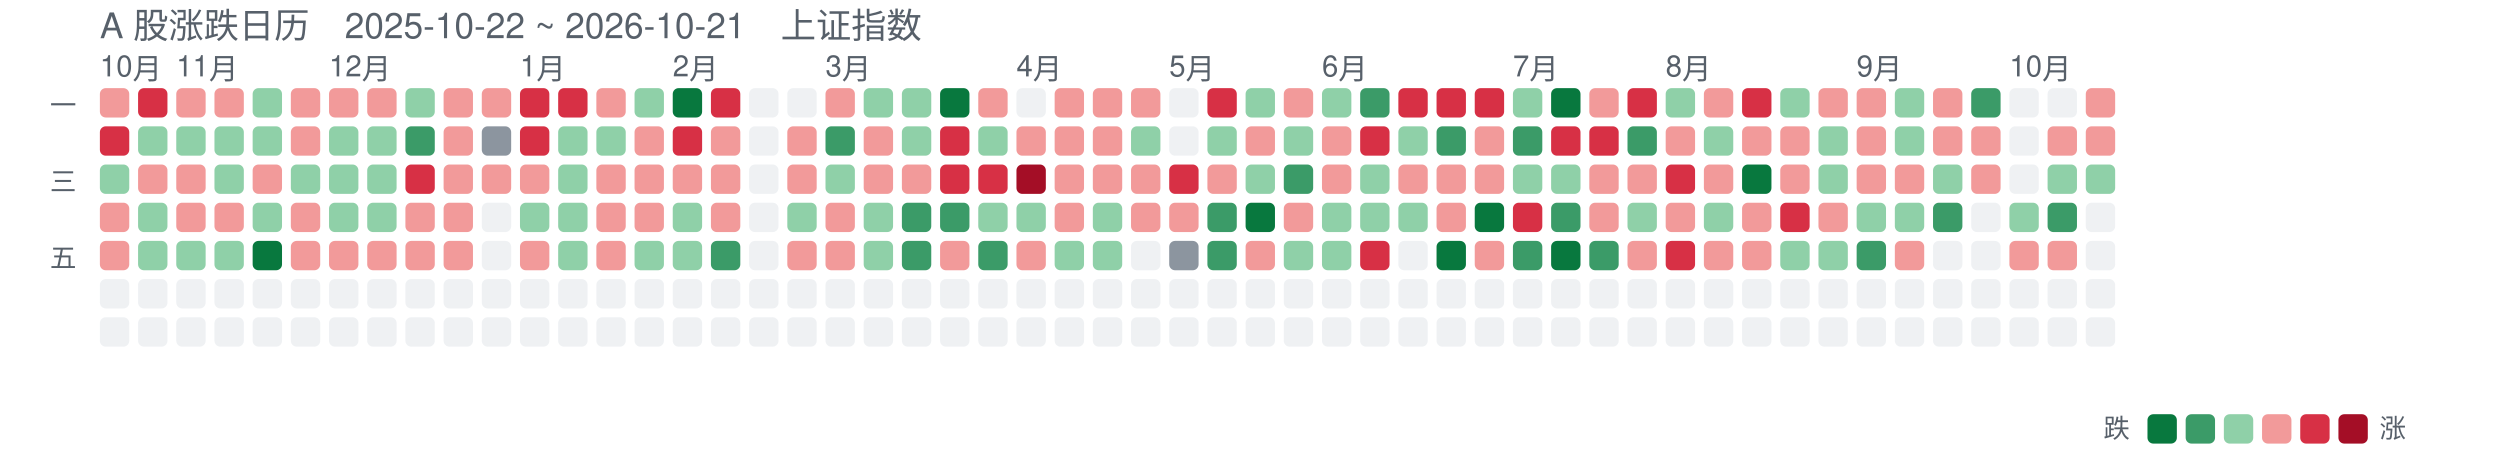
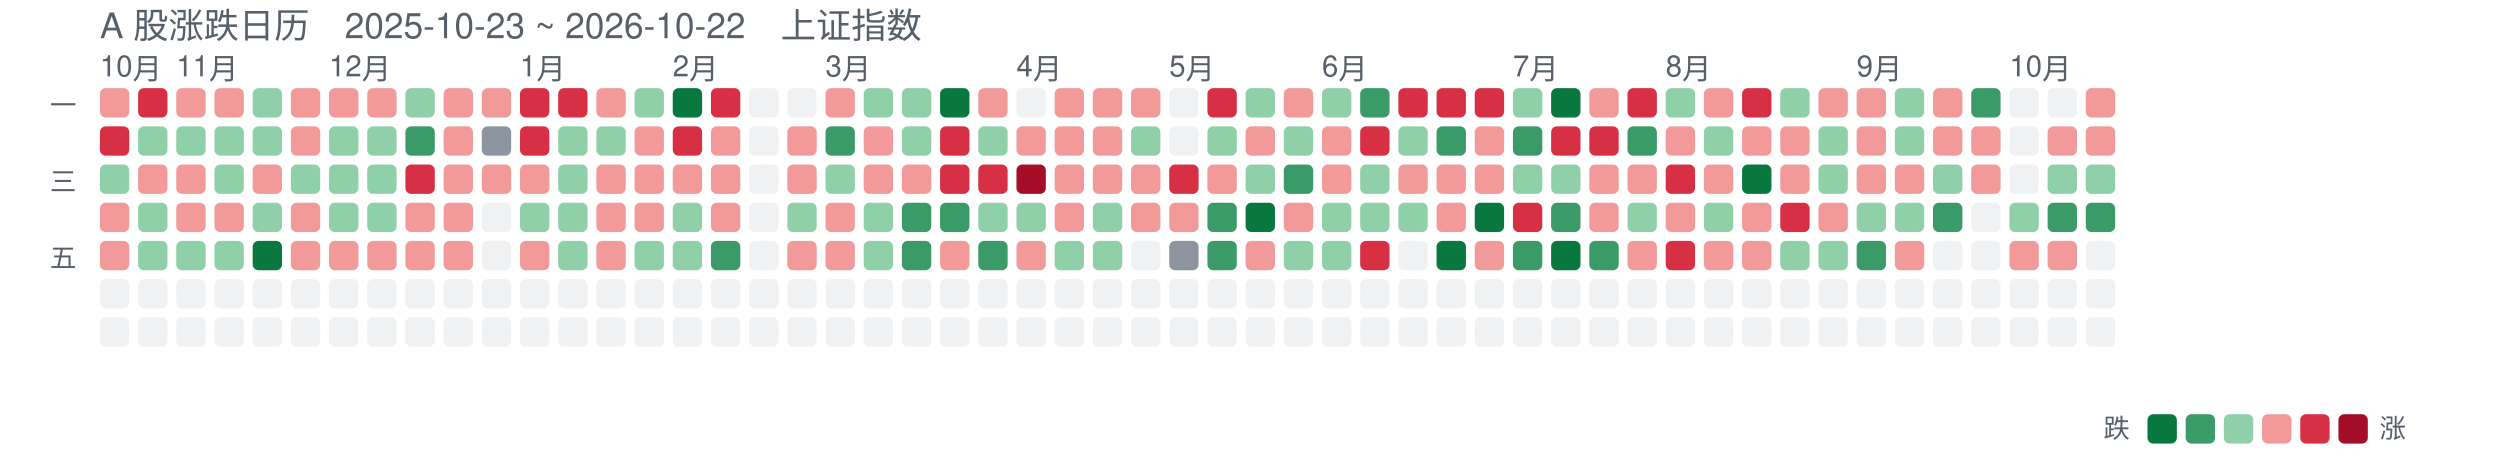
<svg xmlns="http://www.w3.org/2000/svg" width="851" height="159" viewBox="0 0 851 159" font-family="-apple-system,Segoe UI,Helvetica,Arial,sans-serif">
-   <text x="34" y="13" font-size="12" fill="#57606a">A 股涨跌日历　2025-10-22 ~ 2026-10-21　上证指数</text>
+   <text x="34" y="13" font-size="12" fill="#57606a">A 股涨跌日历　2025-10-23 ~ 2026-10-22　上证指数</text>
  <text x="34" y="26" font-size="10" fill="#57606a">10月</text>
  <text x="60" y="26" font-size="10" fill="#57606a">11月</text>
  <text x="112" y="26" font-size="10" fill="#57606a">12月</text>
  <text x="177" y="26" font-size="10" fill="#57606a">1月</text>
  <text x="229" y="26" font-size="10" fill="#57606a">2月</text>
  <text x="281" y="26" font-size="10" fill="#57606a">3月</text>
  <text x="346" y="26" font-size="10" fill="#57606a">4月</text>
  <text x="398" y="26" font-size="10" fill="#57606a">5月</text>
  <text x="450" y="26" font-size="10" fill="#57606a">6月</text>
  <text x="515" y="26" font-size="10" fill="#57606a">7月</text>
  <text x="567" y="26" font-size="10" fill="#57606a">8月</text>
  <text x="632" y="26" font-size="10" fill="#57606a">9月</text>
  <text x="684" y="26" font-size="10" fill="#57606a">10月</text>
  <text x="26" y="39" font-size="9" fill="#57606a" text-anchor="end">一</text>
  <text x="26" y="65" font-size="9" fill="#57606a" text-anchor="end">三</text>
  <text x="26" y="91" font-size="9" fill="#57606a" text-anchor="end">五</text>
  <rect x="34" y="30" width="10" height="10" rx="2" fill="#f29a9a" opacity="1" />
  <rect x="34" y="43" width="10" height="10" rx="2" fill="#d73045" opacity="1" />
  <rect x="34" y="56" width="10" height="10" rx="2" fill="#8fd0a8" opacity="1" />
  <rect x="34" y="69" width="10" height="10" rx="2" fill="#f29a9a" opacity="1" />
  <rect x="34" y="82" width="10" height="10" rx="2" fill="#f29a9a" opacity="1" />
  <rect x="34" y="95" width="10" height="10" rx="2" fill="#d0d7de" opacity="0.35" />
  <rect x="34" y="108" width="10" height="10" rx="2" fill="#d0d7de" opacity="0.35" />
  <rect x="47" y="30" width="10" height="10" rx="2" fill="#d73045" opacity="1" />
  <rect x="47" y="43" width="10" height="10" rx="2" fill="#8fd0a8" opacity="1" />
  <rect x="47" y="56" width="10" height="10" rx="2" fill="#f29a9a" opacity="1" />
  <rect x="47" y="69" width="10" height="10" rx="2" fill="#8fd0a8" opacity="1" />
  <rect x="47" y="82" width="10" height="10" rx="2" fill="#8fd0a8" opacity="1" />
  <rect x="47" y="95" width="10" height="10" rx="2" fill="#d0d7de" opacity="0.35" />
  <rect x="47" y="108" width="10" height="10" rx="2" fill="#d0d7de" opacity="0.35" />
  <rect x="60" y="30" width="10" height="10" rx="2" fill="#f29a9a" opacity="1" />
  <rect x="60" y="43" width="10" height="10" rx="2" fill="#8fd0a8" opacity="1" />
  <rect x="60" y="56" width="10" height="10" rx="2" fill="#f29a9a" opacity="1" />
  <rect x="60" y="69" width="10" height="10" rx="2" fill="#f29a9a" opacity="1" />
  <rect x="60" y="82" width="10" height="10" rx="2" fill="#8fd0a8" opacity="1" />
  <rect x="60" y="95" width="10" height="10" rx="2" fill="#d0d7de" opacity="0.35" />
  <rect x="60" y="108" width="10" height="10" rx="2" fill="#d0d7de" opacity="0.35" />
  <rect x="73" y="30" width="10" height="10" rx="2" fill="#f29a9a" opacity="1" />
  <rect x="73" y="43" width="10" height="10" rx="2" fill="#8fd0a8" opacity="1" />
  <rect x="73" y="56" width="10" height="10" rx="2" fill="#8fd0a8" opacity="1" />
  <rect x="73" y="69" width="10" height="10" rx="2" fill="#f29a9a" opacity="1" />
  <rect x="73" y="82" width="10" height="10" rx="2" fill="#8fd0a8" opacity="1" />
  <rect x="73" y="95" width="10" height="10" rx="2" fill="#d0d7de" opacity="0.35" />
  <rect x="73" y="108" width="10" height="10" rx="2" fill="#d0d7de" opacity="0.35" />
  <rect x="86" y="30" width="10" height="10" rx="2" fill="#8fd0a8" opacity="1" />
  <rect x="86" y="43" width="10" height="10" rx="2" fill="#8fd0a8" opacity="1" />
  <rect x="86" y="56" width="10" height="10" rx="2" fill="#f29a9a" opacity="1" />
  <rect x="86" y="69" width="10" height="10" rx="2" fill="#8fd0a8" opacity="1" />
  <rect x="86" y="82" width="10" height="10" rx="2" fill="#08783e" opacity="1" />
  <rect x="86" y="95" width="10" height="10" rx="2" fill="#d0d7de" opacity="0.35" />
  <rect x="86" y="108" width="10" height="10" rx="2" fill="#d0d7de" opacity="0.35" />
  <rect x="99" y="30" width="10" height="10" rx="2" fill="#f29a9a" opacity="1" />
  <rect x="99" y="43" width="10" height="10" rx="2" fill="#f29a9a" opacity="1" />
  <rect x="99" y="56" width="10" height="10" rx="2" fill="#8fd0a8" opacity="1" />
  <rect x="99" y="69" width="10" height="10" rx="2" fill="#f29a9a" opacity="1" />
  <rect x="99" y="82" width="10" height="10" rx="2" fill="#f29a9a" opacity="1" />
  <rect x="99" y="95" width="10" height="10" rx="2" fill="#d0d7de" opacity="0.35" />
  <rect x="99" y="108" width="10" height="10" rx="2" fill="#d0d7de" opacity="0.35" />
  <rect x="112" y="30" width="10" height="10" rx="2" fill="#f29a9a" opacity="1" />
  <rect x="112" y="43" width="10" height="10" rx="2" fill="#8fd0a8" opacity="1" />
  <rect x="112" y="56" width="10" height="10" rx="2" fill="#8fd0a8" opacity="1" />
  <rect x="112" y="69" width="10" height="10" rx="2" fill="#8fd0a8" opacity="1" />
  <rect x="112" y="82" width="10" height="10" rx="2" fill="#f29a9a" opacity="1" />
  <rect x="112" y="95" width="10" height="10" rx="2" fill="#d0d7de" opacity="0.35" />
  <rect x="112" y="108" width="10" height="10" rx="2" fill="#d0d7de" opacity="0.35" />
  <rect x="125" y="30" width="10" height="10" rx="2" fill="#f29a9a" opacity="1" />
  <rect x="125" y="43" width="10" height="10" rx="2" fill="#8fd0a8" opacity="1" />
  <rect x="125" y="56" width="10" height="10" rx="2" fill="#8fd0a8" opacity="1" />
  <rect x="125" y="69" width="10" height="10" rx="2" fill="#8fd0a8" opacity="1" />
  <rect x="125" y="82" width="10" height="10" rx="2" fill="#f29a9a" opacity="1" />
  <rect x="125" y="95" width="10" height="10" rx="2" fill="#d0d7de" opacity="0.35" />
  <rect x="125" y="108" width="10" height="10" rx="2" fill="#d0d7de" opacity="0.35" />
  <rect x="138" y="30" width="10" height="10" rx="2" fill="#8fd0a8" opacity="1" />
  <rect x="138" y="43" width="10" height="10" rx="2" fill="#3b9b68" opacity="1" />
  <rect x="138" y="56" width="10" height="10" rx="2" fill="#d73045" opacity="1" />
  <rect x="138" y="69" width="10" height="10" rx="2" fill="#f29a9a" opacity="1" />
  <rect x="138" y="82" width="10" height="10" rx="2" fill="#f29a9a" opacity="1" />
  <rect x="138" y="95" width="10" height="10" rx="2" fill="#d0d7de" opacity="0.35" />
  <rect x="138" y="108" width="10" height="10" rx="2" fill="#d0d7de" opacity="0.35" />
  <rect x="151" y="30" width="10" height="10" rx="2" fill="#f29a9a" opacity="1" />
  <rect x="151" y="43" width="10" height="10" rx="2" fill="#f29a9a" opacity="1" />
  <rect x="151" y="56" width="10" height="10" rx="2" fill="#f29a9a" opacity="1" />
  <rect x="151" y="69" width="10" height="10" rx="2" fill="#f29a9a" opacity="1" />
  <rect x="151" y="82" width="10" height="10" rx="2" fill="#f29a9a" opacity="1" />
  <rect x="151" y="95" width="10" height="10" rx="2" fill="#d0d7de" opacity="0.35" />
  <rect x="151" y="108" width="10" height="10" rx="2" fill="#d0d7de" opacity="0.35" />
  <rect x="164" y="30" width="10" height="10" rx="2" fill="#f29a9a" opacity="1" />
  <rect x="164" y="43" width="10" height="10" rx="2" fill="#8c959f" opacity="1" />
  <rect x="164" y="56" width="10" height="10" rx="2" fill="#f29a9a" opacity="1" />
  <rect x="164" y="69" width="10" height="10" rx="2" fill="#d0d7de" opacity="0.35" />
  <rect x="164" y="82" width="10" height="10" rx="2" fill="#d0d7de" opacity="0.35" />
  <rect x="164" y="95" width="10" height="10" rx="2" fill="#d0d7de" opacity="0.35" />
  <rect x="164" y="108" width="10" height="10" rx="2" fill="#d0d7de" opacity="0.35" />
  <rect x="177" y="30" width="10" height="10" rx="2" fill="#d73045" opacity="1" />
  <rect x="177" y="43" width="10" height="10" rx="2" fill="#d73045" opacity="1" />
  <rect x="177" y="56" width="10" height="10" rx="2" fill="#f29a9a" opacity="1" />
  <rect x="177" y="69" width="10" height="10" rx="2" fill="#8fd0a8" opacity="1" />
  <rect x="177" y="82" width="10" height="10" rx="2" fill="#f29a9a" opacity="1" />
  <rect x="177" y="95" width="10" height="10" rx="2" fill="#d0d7de" opacity="0.35" />
  <rect x="177" y="108" width="10" height="10" rx="2" fill="#d0d7de" opacity="0.35" />
  <rect x="190" y="30" width="10" height="10" rx="2" fill="#d73045" opacity="1" />
  <rect x="190" y="43" width="10" height="10" rx="2" fill="#8fd0a8" opacity="1" />
  <rect x="190" y="56" width="10" height="10" rx="2" fill="#8fd0a8" opacity="1" />
  <rect x="190" y="69" width="10" height="10" rx="2" fill="#8fd0a8" opacity="1" />
  <rect x="190" y="82" width="10" height="10" rx="2" fill="#8fd0a8" opacity="1" />
  <rect x="190" y="95" width="10" height="10" rx="2" fill="#d0d7de" opacity="0.35" />
  <rect x="190" y="108" width="10" height="10" rx="2" fill="#d0d7de" opacity="0.35" />
  <rect x="203" y="30" width="10" height="10" rx="2" fill="#f29a9a" opacity="1" />
  <rect x="203" y="43" width="10" height="10" rx="2" fill="#8fd0a8" opacity="1" />
  <rect x="203" y="56" width="10" height="10" rx="2" fill="#f29a9a" opacity="1" />
  <rect x="203" y="69" width="10" height="10" rx="2" fill="#f29a9a" opacity="1" />
  <rect x="203" y="82" width="10" height="10" rx="2" fill="#f29a9a" opacity="1" />
  <rect x="203" y="95" width="10" height="10" rx="2" fill="#d0d7de" opacity="0.35" />
  <rect x="203" y="108" width="10" height="10" rx="2" fill="#d0d7de" opacity="0.35" />
  <rect x="216" y="30" width="10" height="10" rx="2" fill="#8fd0a8" opacity="1" />
  <rect x="216" y="43" width="10" height="10" rx="2" fill="#f29a9a" opacity="1" />
  <rect x="216" y="56" width="10" height="10" rx="2" fill="#f29a9a" opacity="1" />
  <rect x="216" y="69" width="10" height="10" rx="2" fill="#f29a9a" opacity="1" />
  <rect x="216" y="82" width="10" height="10" rx="2" fill="#8fd0a8" opacity="1" />
  <rect x="216" y="95" width="10" height="10" rx="2" fill="#d0d7de" opacity="0.35" />
  <rect x="216" y="108" width="10" height="10" rx="2" fill="#d0d7de" opacity="0.35" />
  <rect x="229" y="30" width="10" height="10" rx="2" fill="#08783e" opacity="1" />
  <rect x="229" y="43" width="10" height="10" rx="2" fill="#d73045" opacity="1" />
  <rect x="229" y="56" width="10" height="10" rx="2" fill="#f29a9a" opacity="1" />
  <rect x="229" y="69" width="10" height="10" rx="2" fill="#8fd0a8" opacity="1" />
  <rect x="229" y="82" width="10" height="10" rx="2" fill="#8fd0a8" opacity="1" />
  <rect x="229" y="95" width="10" height="10" rx="2" fill="#d0d7de" opacity="0.35" />
  <rect x="229" y="108" width="10" height="10" rx="2" fill="#d0d7de" opacity="0.35" />
  <rect x="242" y="30" width="10" height="10" rx="2" fill="#d73045" opacity="1" />
  <rect x="242" y="43" width="10" height="10" rx="2" fill="#f29a9a" opacity="1" />
  <rect x="242" y="56" width="10" height="10" rx="2" fill="#f29a9a" opacity="1" />
  <rect x="242" y="69" width="10" height="10" rx="2" fill="#f29a9a" opacity="1" />
  <rect x="242" y="82" width="10" height="10" rx="2" fill="#3b9b68" opacity="1" />
  <rect x="242" y="95" width="10" height="10" rx="2" fill="#d0d7de" opacity="0.35" />
  <rect x="242" y="108" width="10" height="10" rx="2" fill="#d0d7de" opacity="0.35" />
  <rect x="255" y="30" width="10" height="10" rx="2" fill="#d0d7de" opacity="0.35" />
  <rect x="255" y="43" width="10" height="10" rx="2" fill="#d0d7de" opacity="0.35" />
  <rect x="255" y="56" width="10" height="10" rx="2" fill="#d0d7de" opacity="0.35" />
  <rect x="255" y="69" width="10" height="10" rx="2" fill="#d0d7de" opacity="0.35" />
  <rect x="255" y="82" width="10" height="10" rx="2" fill="#d0d7de" opacity="0.35" />
  <rect x="255" y="95" width="10" height="10" rx="2" fill="#d0d7de" opacity="0.35" />
  <rect x="255" y="108" width="10" height="10" rx="2" fill="#d0d7de" opacity="0.35" />
  <rect x="268" y="30" width="10" height="10" rx="2" fill="#d0d7de" opacity="0.35" />
  <rect x="268" y="43" width="10" height="10" rx="2" fill="#f29a9a" opacity="1" />
  <rect x="268" y="56" width="10" height="10" rx="2" fill="#f29a9a" opacity="1" />
  <rect x="268" y="69" width="10" height="10" rx="2" fill="#8fd0a8" opacity="1" />
  <rect x="268" y="82" width="10" height="10" rx="2" fill="#f29a9a" opacity="1" />
  <rect x="268" y="95" width="10" height="10" rx="2" fill="#d0d7de" opacity="0.35" />
  <rect x="268" y="108" width="10" height="10" rx="2" fill="#d0d7de" opacity="0.35" />
  <rect x="281" y="30" width="10" height="10" rx="2" fill="#f29a9a" opacity="1" />
  <rect x="281" y="43" width="10" height="10" rx="2" fill="#3b9b68" opacity="1" />
  <rect x="281" y="56" width="10" height="10" rx="2" fill="#8fd0a8" opacity="1" />
  <rect x="281" y="69" width="10" height="10" rx="2" fill="#f29a9a" opacity="1" />
  <rect x="281" y="82" width="10" height="10" rx="2" fill="#f29a9a" opacity="1" />
  <rect x="281" y="95" width="10" height="10" rx="2" fill="#d0d7de" opacity="0.35" />
  <rect x="281" y="108" width="10" height="10" rx="2" fill="#d0d7de" opacity="0.35" />
  <rect x="294" y="30" width="10" height="10" rx="2" fill="#8fd0a8" opacity="1" />
  <rect x="294" y="43" width="10" height="10" rx="2" fill="#f29a9a" opacity="1" />
  <rect x="294" y="56" width="10" height="10" rx="2" fill="#f29a9a" opacity="1" />
  <rect x="294" y="69" width="10" height="10" rx="2" fill="#8fd0a8" opacity="1" />
  <rect x="294" y="82" width="10" height="10" rx="2" fill="#8fd0a8" opacity="1" />
  <rect x="294" y="95" width="10" height="10" rx="2" fill="#d0d7de" opacity="0.35" />
  <rect x="294" y="108" width="10" height="10" rx="2" fill="#d0d7de" opacity="0.35" />
  <rect x="307" y="30" width="10" height="10" rx="2" fill="#8fd0a8" opacity="1" />
  <rect x="307" y="43" width="10" height="10" rx="2" fill="#8fd0a8" opacity="1" />
  <rect x="307" y="56" width="10" height="10" rx="2" fill="#f29a9a" opacity="1" />
  <rect x="307" y="69" width="10" height="10" rx="2" fill="#3b9b68" opacity="1" />
  <rect x="307" y="82" width="10" height="10" rx="2" fill="#3b9b68" opacity="1" />
  <rect x="307" y="95" width="10" height="10" rx="2" fill="#d0d7de" opacity="0.35" />
  <rect x="307" y="108" width="10" height="10" rx="2" fill="#d0d7de" opacity="0.35" />
  <rect x="320" y="30" width="10" height="10" rx="2" fill="#08783e" opacity="1" />
  <rect x="320" y="43" width="10" height="10" rx="2" fill="#d73045" opacity="1" />
  <rect x="320" y="56" width="10" height="10" rx="2" fill="#d73045" opacity="1" />
  <rect x="320" y="69" width="10" height="10" rx="2" fill="#3b9b68" opacity="1" />
  <rect x="320" y="82" width="10" height="10" rx="2" fill="#f29a9a" opacity="1" />
  <rect x="320" y="95" width="10" height="10" rx="2" fill="#d0d7de" opacity="0.35" />
  <rect x="320" y="108" width="10" height="10" rx="2" fill="#d0d7de" opacity="0.35" />
  <rect x="333" y="30" width="10" height="10" rx="2" fill="#f29a9a" opacity="1" />
  <rect x="333" y="43" width="10" height="10" rx="2" fill="#8fd0a8" opacity="1" />
  <rect x="333" y="56" width="10" height="10" rx="2" fill="#d73045" opacity="1" />
  <rect x="333" y="69" width="10" height="10" rx="2" fill="#8fd0a8" opacity="1" />
  <rect x="333" y="82" width="10" height="10" rx="2" fill="#3b9b68" opacity="1" />
  <rect x="333" y="95" width="10" height="10" rx="2" fill="#d0d7de" opacity="0.35" />
  <rect x="333" y="108" width="10" height="10" rx="2" fill="#d0d7de" opacity="0.35" />
  <rect x="346" y="30" width="10" height="10" rx="2" fill="#d0d7de" opacity="0.35" />
  <rect x="346" y="43" width="10" height="10" rx="2" fill="#f29a9a" opacity="1" />
  <rect x="346" y="56" width="10" height="10" rx="2" fill="#a40e26" opacity="1" />
  <rect x="346" y="69" width="10" height="10" rx="2" fill="#8fd0a8" opacity="1" />
  <rect x="346" y="82" width="10" height="10" rx="2" fill="#f29a9a" opacity="1" />
  <rect x="346" y="95" width="10" height="10" rx="2" fill="#d0d7de" opacity="0.35" />
  <rect x="346" y="108" width="10" height="10" rx="2" fill="#d0d7de" opacity="0.35" />
  <rect x="359" y="30" width="10" height="10" rx="2" fill="#f29a9a" opacity="1" />
  <rect x="359" y="43" width="10" height="10" rx="2" fill="#f29a9a" opacity="1" />
  <rect x="359" y="56" width="10" height="10" rx="2" fill="#f29a9a" opacity="1" />
  <rect x="359" y="69" width="10" height="10" rx="2" fill="#f29a9a" opacity="1" />
  <rect x="359" y="82" width="10" height="10" rx="2" fill="#8fd0a8" opacity="1" />
  <rect x="359" y="95" width="10" height="10" rx="2" fill="#d0d7de" opacity="0.35" />
  <rect x="359" y="108" width="10" height="10" rx="2" fill="#d0d7de" opacity="0.35" />
  <rect x="372" y="30" width="10" height="10" rx="2" fill="#f29a9a" opacity="1" />
  <rect x="372" y="43" width="10" height="10" rx="2" fill="#f29a9a" opacity="1" />
  <rect x="372" y="56" width="10" height="10" rx="2" fill="#f29a9a" opacity="1" />
  <rect x="372" y="69" width="10" height="10" rx="2" fill="#8fd0a8" opacity="1" />
  <rect x="372" y="82" width="10" height="10" rx="2" fill="#8fd0a8" opacity="1" />
  <rect x="372" y="95" width="10" height="10" rx="2" fill="#d0d7de" opacity="0.35" />
  <rect x="372" y="108" width="10" height="10" rx="2" fill="#d0d7de" opacity="0.35" />
  <rect x="385" y="30" width="10" height="10" rx="2" fill="#f29a9a" opacity="1" />
  <rect x="385" y="43" width="10" height="10" rx="2" fill="#8fd0a8" opacity="1" />
  <rect x="385" y="56" width="10" height="10" rx="2" fill="#f29a9a" opacity="1" />
  <rect x="385" y="69" width="10" height="10" rx="2" fill="#f29a9a" opacity="1" />
  <rect x="385" y="82" width="10" height="10" rx="2" fill="#d0d7de" opacity="0.35" />
  <rect x="385" y="95" width="10" height="10" rx="2" fill="#d0d7de" opacity="0.35" />
  <rect x="385" y="108" width="10" height="10" rx="2" fill="#d0d7de" opacity="0.35" />
  <rect x="398" y="30" width="10" height="10" rx="2" fill="#d0d7de" opacity="0.35" />
  <rect x="398" y="43" width="10" height="10" rx="2" fill="#d0d7de" opacity="0.35" />
  <rect x="398" y="56" width="10" height="10" rx="2" fill="#d73045" opacity="1" />
  <rect x="398" y="69" width="10" height="10" rx="2" fill="#f29a9a" opacity="1" />
  <rect x="398" y="82" width="10" height="10" rx="2" fill="#8c959f" opacity="1" />
  <rect x="398" y="95" width="10" height="10" rx="2" fill="#d0d7de" opacity="0.35" />
  <rect x="398" y="108" width="10" height="10" rx="2" fill="#d0d7de" opacity="0.35" />
  <rect x="411" y="30" width="10" height="10" rx="2" fill="#d73045" opacity="1" />
  <rect x="411" y="43" width="10" height="10" rx="2" fill="#8fd0a8" opacity="1" />
  <rect x="411" y="56" width="10" height="10" rx="2" fill="#f29a9a" opacity="1" />
  <rect x="411" y="69" width="10" height="10" rx="2" fill="#3b9b68" opacity="1" />
  <rect x="411" y="82" width="10" height="10" rx="2" fill="#3b9b68" opacity="1" />
  <rect x="411" y="95" width="10" height="10" rx="2" fill="#d0d7de" opacity="0.35" />
  <rect x="411" y="108" width="10" height="10" rx="2" fill="#d0d7de" opacity="0.35" />
  <rect x="424" y="30" width="10" height="10" rx="2" fill="#8fd0a8" opacity="1" />
  <rect x="424" y="43" width="10" height="10" rx="2" fill="#f29a9a" opacity="1" />
  <rect x="424" y="56" width="10" height="10" rx="2" fill="#8fd0a8" opacity="1" />
  <rect x="424" y="69" width="10" height="10" rx="2" fill="#08783e" opacity="1" />
  <rect x="424" y="82" width="10" height="10" rx="2" fill="#f29a9a" opacity="1" />
  <rect x="424" y="95" width="10" height="10" rx="2" fill="#d0d7de" opacity="0.35" />
  <rect x="424" y="108" width="10" height="10" rx="2" fill="#d0d7de" opacity="0.35" />
  <rect x="437" y="30" width="10" height="10" rx="2" fill="#f29a9a" opacity="1" />
  <rect x="437" y="43" width="10" height="10" rx="2" fill="#8fd0a8" opacity="1" />
  <rect x="437" y="56" width="10" height="10" rx="2" fill="#3b9b68" opacity="1" />
  <rect x="437" y="69" width="10" height="10" rx="2" fill="#f29a9a" opacity="1" />
  <rect x="437" y="82" width="10" height="10" rx="2" fill="#8fd0a8" opacity="1" />
  <rect x="437" y="95" width="10" height="10" rx="2" fill="#d0d7de" opacity="0.35" />
  <rect x="437" y="108" width="10" height="10" rx="2" fill="#d0d7de" opacity="0.35" />
  <rect x="450" y="30" width="10" height="10" rx="2" fill="#8fd0a8" opacity="1" />
  <rect x="450" y="43" width="10" height="10" rx="2" fill="#f29a9a" opacity="1" />
  <rect x="450" y="56" width="10" height="10" rx="2" fill="#f29a9a" opacity="1" />
  <rect x="450" y="69" width="10" height="10" rx="2" fill="#8fd0a8" opacity="1" />
  <rect x="450" y="82" width="10" height="10" rx="2" fill="#8fd0a8" opacity="1" />
  <rect x="450" y="95" width="10" height="10" rx="2" fill="#d0d7de" opacity="0.35" />
  <rect x="450" y="108" width="10" height="10" rx="2" fill="#d0d7de" opacity="0.35" />
  <rect x="463" y="30" width="10" height="10" rx="2" fill="#3b9b68" opacity="1" />
  <rect x="463" y="43" width="10" height="10" rx="2" fill="#d73045" opacity="1" />
  <rect x="463" y="56" width="10" height="10" rx="2" fill="#8fd0a8" opacity="1" />
  <rect x="463" y="69" width="10" height="10" rx="2" fill="#8fd0a8" opacity="1" />
  <rect x="463" y="82" width="10" height="10" rx="2" fill="#d73045" opacity="1" />
  <rect x="463" y="95" width="10" height="10" rx="2" fill="#d0d7de" opacity="0.35" />
  <rect x="463" y="108" width="10" height="10" rx="2" fill="#d0d7de" opacity="0.35" />
  <rect x="476" y="30" width="10" height="10" rx="2" fill="#d73045" opacity="1" />
  <rect x="476" y="43" width="10" height="10" rx="2" fill="#8fd0a8" opacity="1" />
  <rect x="476" y="56" width="10" height="10" rx="2" fill="#f29a9a" opacity="1" />
  <rect x="476" y="69" width="10" height="10" rx="2" fill="#8fd0a8" opacity="1" />
  <rect x="476" y="82" width="10" height="10" rx="2" fill="#d0d7de" opacity="0.35" />
  <rect x="476" y="95" width="10" height="10" rx="2" fill="#d0d7de" opacity="0.35" />
  <rect x="476" y="108" width="10" height="10" rx="2" fill="#d0d7de" opacity="0.35" />
  <rect x="489" y="30" width="10" height="10" rx="2" fill="#d73045" opacity="1" />
  <rect x="489" y="43" width="10" height="10" rx="2" fill="#3b9b68" opacity="1" />
  <rect x="489" y="56" width="10" height="10" rx="2" fill="#f29a9a" opacity="1" />
  <rect x="489" y="69" width="10" height="10" rx="2" fill="#f29a9a" opacity="1" />
  <rect x="489" y="82" width="10" height="10" rx="2" fill="#08783e" opacity="1" />
  <rect x="489" y="95" width="10" height="10" rx="2" fill="#d0d7de" opacity="0.35" />
  <rect x="489" y="108" width="10" height="10" rx="2" fill="#d0d7de" opacity="0.35" />
  <rect x="502" y="30" width="10" height="10" rx="2" fill="#d73045" opacity="1" />
  <rect x="502" y="43" width="10" height="10" rx="2" fill="#f29a9a" opacity="1" />
  <rect x="502" y="56" width="10" height="10" rx="2" fill="#f29a9a" opacity="1" />
  <rect x="502" y="69" width="10" height="10" rx="2" fill="#08783e" opacity="1" />
  <rect x="502" y="82" width="10" height="10" rx="2" fill="#f29a9a" opacity="1" />
  <rect x="502" y="95" width="10" height="10" rx="2" fill="#d0d7de" opacity="0.35" />
  <rect x="502" y="108" width="10" height="10" rx="2" fill="#d0d7de" opacity="0.35" />
  <rect x="515" y="30" width="10" height="10" rx="2" fill="#8fd0a8" opacity="1" />
  <rect x="515" y="43" width="10" height="10" rx="2" fill="#3b9b68" opacity="1" />
  <rect x="515" y="56" width="10" height="10" rx="2" fill="#8fd0a8" opacity="1" />
  <rect x="515" y="69" width="10" height="10" rx="2" fill="#d73045" opacity="1" />
  <rect x="515" y="82" width="10" height="10" rx="2" fill="#3b9b68" opacity="1" />
  <rect x="515" y="95" width="10" height="10" rx="2" fill="#d0d7de" opacity="0.35" />
  <rect x="515" y="108" width="10" height="10" rx="2" fill="#d0d7de" opacity="0.35" />
  <rect x="528" y="30" width="10" height="10" rx="2" fill="#08783e" opacity="1" />
  <rect x="528" y="43" width="10" height="10" rx="2" fill="#d73045" opacity="1" />
  <rect x="528" y="56" width="10" height="10" rx="2" fill="#8fd0a8" opacity="1" />
  <rect x="528" y="69" width="10" height="10" rx="2" fill="#3b9b68" opacity="1" />
  <rect x="528" y="82" width="10" height="10" rx="2" fill="#08783e" opacity="1" />
  <rect x="528" y="95" width="10" height="10" rx="2" fill="#d0d7de" opacity="0.35" />
  <rect x="528" y="108" width="10" height="10" rx="2" fill="#d0d7de" opacity="0.35" />
  <rect x="541" y="30" width="10" height="10" rx="2" fill="#f29a9a" opacity="1" />
  <rect x="541" y="43" width="10" height="10" rx="2" fill="#d73045" opacity="1" />
  <rect x="541" y="56" width="10" height="10" rx="2" fill="#f29a9a" opacity="1" />
  <rect x="541" y="69" width="10" height="10" rx="2" fill="#f29a9a" opacity="1" />
  <rect x="541" y="82" width="10" height="10" rx="2" fill="#3b9b68" opacity="1" />
  <rect x="541" y="95" width="10" height="10" rx="2" fill="#d0d7de" opacity="0.35" />
  <rect x="541" y="108" width="10" height="10" rx="2" fill="#d0d7de" opacity="0.35" />
  <rect x="554" y="30" width="10" height="10" rx="2" fill="#d73045" opacity="1" />
  <rect x="554" y="43" width="10" height="10" rx="2" fill="#3b9b68" opacity="1" />
  <rect x="554" y="56" width="10" height="10" rx="2" fill="#f29a9a" opacity="1" />
  <rect x="554" y="69" width="10" height="10" rx="2" fill="#8fd0a8" opacity="1" />
  <rect x="554" y="82" width="10" height="10" rx="2" fill="#f29a9a" opacity="1" />
  <rect x="554" y="95" width="10" height="10" rx="2" fill="#d0d7de" opacity="0.35" />
  <rect x="554" y="108" width="10" height="10" rx="2" fill="#d0d7de" opacity="0.35" />
  <rect x="567" y="30" width="10" height="10" rx="2" fill="#8fd0a8" opacity="1" />
  <rect x="567" y="43" width="10" height="10" rx="2" fill="#f29a9a" opacity="1" />
  <rect x="567" y="56" width="10" height="10" rx="2" fill="#d73045" opacity="1" />
  <rect x="567" y="69" width="10" height="10" rx="2" fill="#f29a9a" opacity="1" />
  <rect x="567" y="82" width="10" height="10" rx="2" fill="#d73045" opacity="1" />
  <rect x="567" y="95" width="10" height="10" rx="2" fill="#d0d7de" opacity="0.35" />
  <rect x="567" y="108" width="10" height="10" rx="2" fill="#d0d7de" opacity="0.35" />
  <rect x="580" y="30" width="10" height="10" rx="2" fill="#f29a9a" opacity="1" />
  <rect x="580" y="43" width="10" height="10" rx="2" fill="#8fd0a8" opacity="1" />
  <rect x="580" y="56" width="10" height="10" rx="2" fill="#f29a9a" opacity="1" />
  <rect x="580" y="69" width="10" height="10" rx="2" fill="#8fd0a8" opacity="1" />
  <rect x="580" y="82" width="10" height="10" rx="2" fill="#f29a9a" opacity="1" />
  <rect x="580" y="95" width="10" height="10" rx="2" fill="#d0d7de" opacity="0.35" />
  <rect x="580" y="108" width="10" height="10" rx="2" fill="#d0d7de" opacity="0.35" />
  <rect x="593" y="30" width="10" height="10" rx="2" fill="#d73045" opacity="1" />
  <rect x="593" y="43" width="10" height="10" rx="2" fill="#f29a9a" opacity="1" />
  <rect x="593" y="56" width="10" height="10" rx="2" fill="#08783e" opacity="1" />
  <rect x="593" y="69" width="10" height="10" rx="2" fill="#f29a9a" opacity="1" />
  <rect x="593" y="82" width="10" height="10" rx="2" fill="#f29a9a" opacity="1" />
  <rect x="593" y="95" width="10" height="10" rx="2" fill="#d0d7de" opacity="0.35" />
  <rect x="593" y="108" width="10" height="10" rx="2" fill="#d0d7de" opacity="0.35" />
  <rect x="606" y="30" width="10" height="10" rx="2" fill="#8fd0a8" opacity="1" />
  <rect x="606" y="43" width="10" height="10" rx="2" fill="#f29a9a" opacity="1" />
  <rect x="606" y="56" width="10" height="10" rx="2" fill="#f29a9a" opacity="1" />
  <rect x="606" y="69" width="10" height="10" rx="2" fill="#d73045" opacity="1" />
  <rect x="606" y="82" width="10" height="10" rx="2" fill="#8fd0a8" opacity="1" />
  <rect x="606" y="95" width="10" height="10" rx="2" fill="#d0d7de" opacity="0.35" />
  <rect x="606" y="108" width="10" height="10" rx="2" fill="#d0d7de" opacity="0.35" />
  <rect x="619" y="30" width="10" height="10" rx="2" fill="#f29a9a" opacity="1" />
  <rect x="619" y="43" width="10" height="10" rx="2" fill="#8fd0a8" opacity="1" />
  <rect x="619" y="56" width="10" height="10" rx="2" fill="#8fd0a8" opacity="1" />
  <rect x="619" y="69" width="10" height="10" rx="2" fill="#f29a9a" opacity="1" />
  <rect x="619" y="82" width="10" height="10" rx="2" fill="#8fd0a8" opacity="1" />
  <rect x="619" y="95" width="10" height="10" rx="2" fill="#d0d7de" opacity="0.35" />
  <rect x="619" y="108" width="10" height="10" rx="2" fill="#d0d7de" opacity="0.35" />
  <rect x="632" y="30" width="10" height="10" rx="2" fill="#f29a9a" opacity="1" />
  <rect x="632" y="43" width="10" height="10" rx="2" fill="#f29a9a" opacity="1" />
  <rect x="632" y="56" width="10" height="10" rx="2" fill="#f29a9a" opacity="1" />
  <rect x="632" y="69" width="10" height="10" rx="2" fill="#8fd0a8" opacity="1" />
  <rect x="632" y="82" width="10" height="10" rx="2" fill="#3b9b68" opacity="1" />
  <rect x="632" y="95" width="10" height="10" rx="2" fill="#d0d7de" opacity="0.35" />
  <rect x="632" y="108" width="10" height="10" rx="2" fill="#d0d7de" opacity="0.35" />
  <rect x="645" y="30" width="10" height="10" rx="2" fill="#8fd0a8" opacity="1" />
  <rect x="645" y="43" width="10" height="10" rx="2" fill="#8fd0a8" opacity="1" />
  <rect x="645" y="56" width="10" height="10" rx="2" fill="#f29a9a" opacity="1" />
  <rect x="645" y="69" width="10" height="10" rx="2" fill="#8fd0a8" opacity="1" />
  <rect x="645" y="82" width="10" height="10" rx="2" fill="#f29a9a" opacity="1" />
  <rect x="645" y="95" width="10" height="10" rx="2" fill="#d0d7de" opacity="0.35" />
  <rect x="645" y="108" width="10" height="10" rx="2" fill="#d0d7de" opacity="0.35" />
  <rect x="658" y="30" width="10" height="10" rx="2" fill="#f29a9a" opacity="1" />
  <rect x="658" y="43" width="10" height="10" rx="2" fill="#f29a9a" opacity="1" />
  <rect x="658" y="56" width="10" height="10" rx="2" fill="#8fd0a8" opacity="1" />
  <rect x="658" y="69" width="10" height="10" rx="2" fill="#3b9b68" opacity="1" />
  <rect x="658" y="82" width="10" height="10" rx="2" fill="#d0d7de" opacity="0.35" />
  <rect x="658" y="95" width="10" height="10" rx="2" fill="#d0d7de" opacity="0.35" />
  <rect x="658" y="108" width="10" height="10" rx="2" fill="#d0d7de" opacity="0.35" />
  <rect x="671" y="30" width="10" height="10" rx="2" fill="#3b9b68" opacity="1" />
  <rect x="671" y="43" width="10" height="10" rx="2" fill="#f29a9a" opacity="1" />
  <rect x="671" y="56" width="10" height="10" rx="2" fill="#f29a9a" opacity="1" />
  <rect x="671" y="69" width="10" height="10" rx="2" fill="#d0d7de" opacity="0.35" />
  <rect x="671" y="82" width="10" height="10" rx="2" fill="#d0d7de" opacity="0.35" />
  <rect x="671" y="95" width="10" height="10" rx="2" fill="#d0d7de" opacity="0.35" />
  <rect x="671" y="108" width="10" height="10" rx="2" fill="#d0d7de" opacity="0.35" />
  <rect x="684" y="30" width="10" height="10" rx="2" fill="#d0d7de" opacity="0.35" />
  <rect x="684" y="43" width="10" height="10" rx="2" fill="#d0d7de" opacity="0.35" />
  <rect x="684" y="56" width="10" height="10" rx="2" fill="#d0d7de" opacity="0.35" />
  <rect x="684" y="69" width="10" height="10" rx="2" fill="#8fd0a8" opacity="1" />
  <rect x="684" y="82" width="10" height="10" rx="2" fill="#f29a9a" opacity="1" />
  <rect x="684" y="95" width="10" height="10" rx="2" fill="#d0d7de" opacity="0.35" />
  <rect x="684" y="108" width="10" height="10" rx="2" fill="#d0d7de" opacity="0.35" />
  <rect x="697" y="30" width="10" height="10" rx="2" fill="#d0d7de" opacity="0.35" />
  <rect x="697" y="43" width="10" height="10" rx="2" fill="#f29a9a" opacity="1" />
  <rect x="697" y="56" width="10" height="10" rx="2" fill="#8fd0a8" opacity="1" />
  <rect x="697" y="69" width="10" height="10" rx="2" fill="#3b9b68" opacity="1" />
  <rect x="697" y="82" width="10" height="10" rx="2" fill="#f29a9a" opacity="1" />
  <rect x="697" y="95" width="10" height="10" rx="2" fill="#d0d7de" opacity="0.35" />
  <rect x="697" y="108" width="10" height="10" rx="2" fill="#d0d7de" opacity="0.35" />
  <rect x="710" y="30" width="10" height="10" rx="2" fill="#f29a9a" opacity="1" />
  <rect x="710" y="43" width="10" height="10" rx="2" fill="#f29a9a" opacity="1" />
  <rect x="710" y="56" width="10" height="10" rx="2" fill="#8fd0a8" opacity="1" />
-   <rect x="710" y="69" width="10" height="10" rx="2" fill="#d0d7de" opacity="0.35" />
+   <rect x="710" y="69" width="10" height="10" rx="2" fill="#3b9b68" opacity="1" />
  <rect x="710" y="82" width="10" height="10" rx="2" fill="#d0d7de" opacity="0.35" />
  <rect x="710" y="95" width="10" height="10" rx="2" fill="#d0d7de" opacity="0.35" />
  <rect x="710" y="108" width="10" height="10" rx="2" fill="#d0d7de" opacity="0.35" />
  <text x="725" y="149" font-size="9" fill="#57606a" text-anchor="end">跌</text>
  <rect x="731" y="141" width="10" height="10" rx="2" fill="#08783e" />
  <rect x="744" y="141" width="10" height="10" rx="2" fill="#3b9b68" />
  <rect x="757" y="141" width="10" height="10" rx="2" fill="#8fd0a8" />
  <rect x="770" y="141" width="10" height="10" rx="2" fill="#f29a9a" />
  <rect x="783" y="141" width="10" height="10" rx="2" fill="#d73045" />
  <rect x="796" y="141" width="10" height="10" rx="2" fill="#a40e26" />
  <text x="810" y="149" font-size="9" fill="#57606a">涨</text>
</svg>
